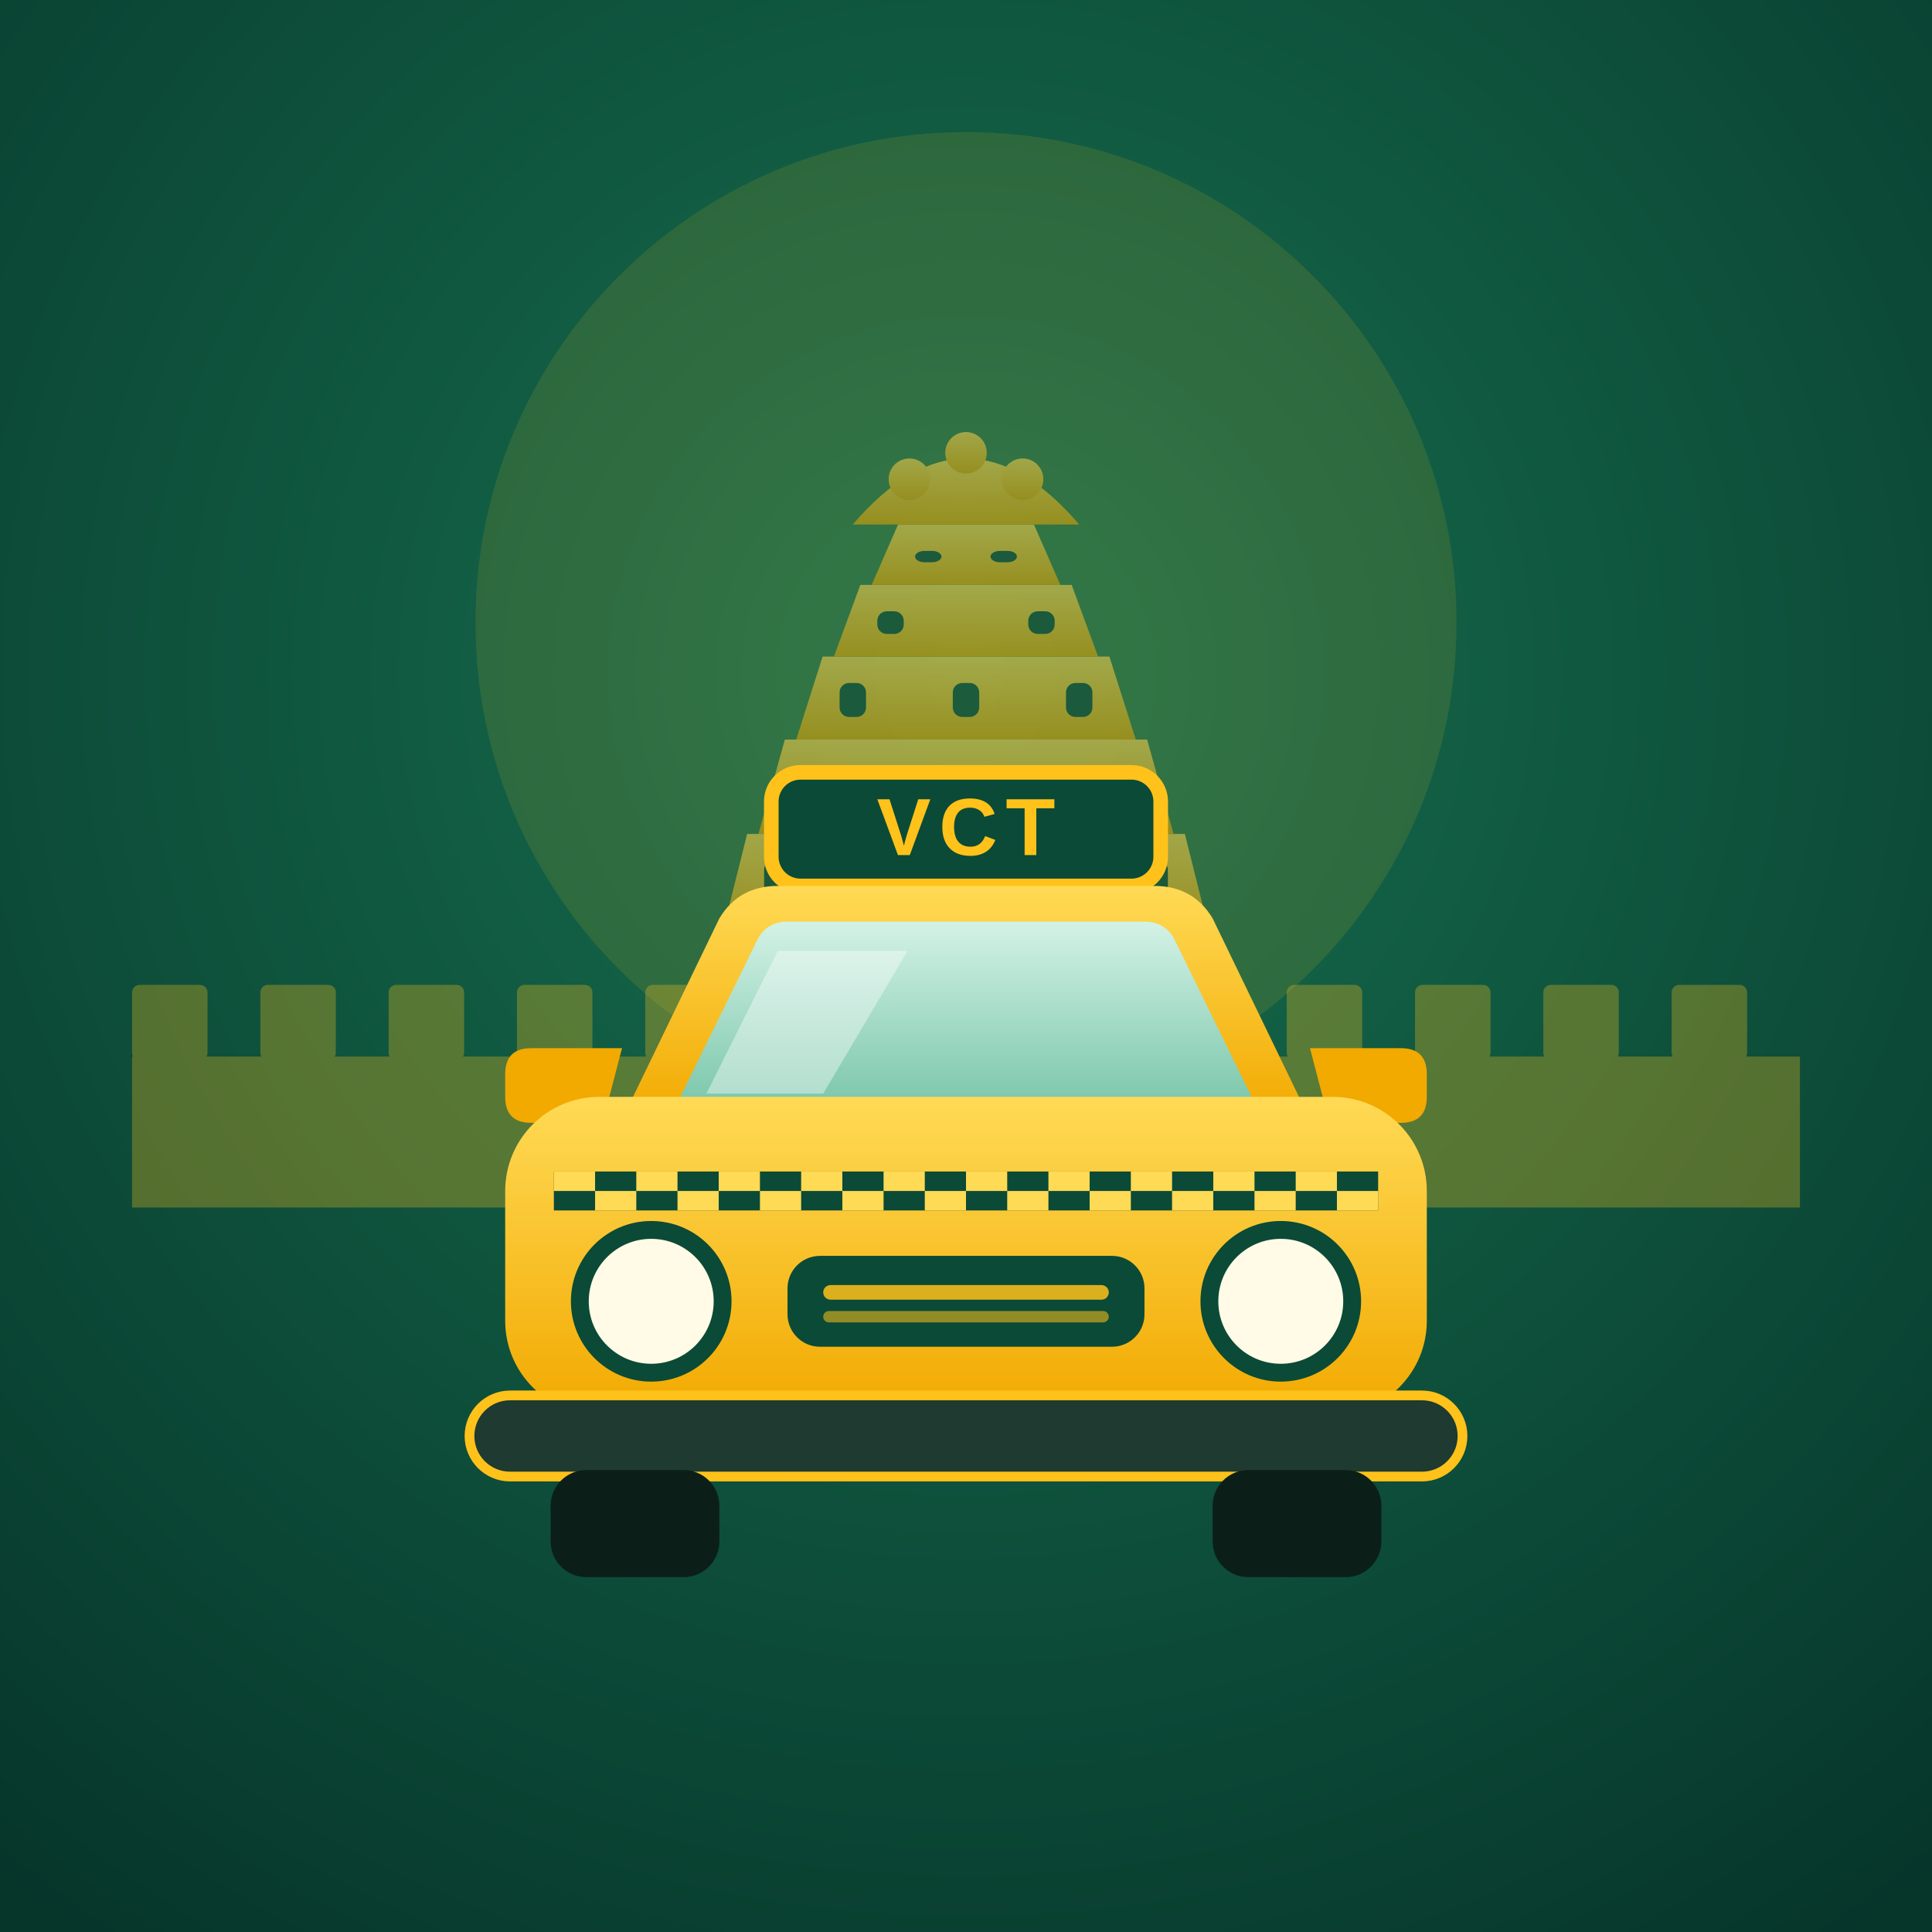
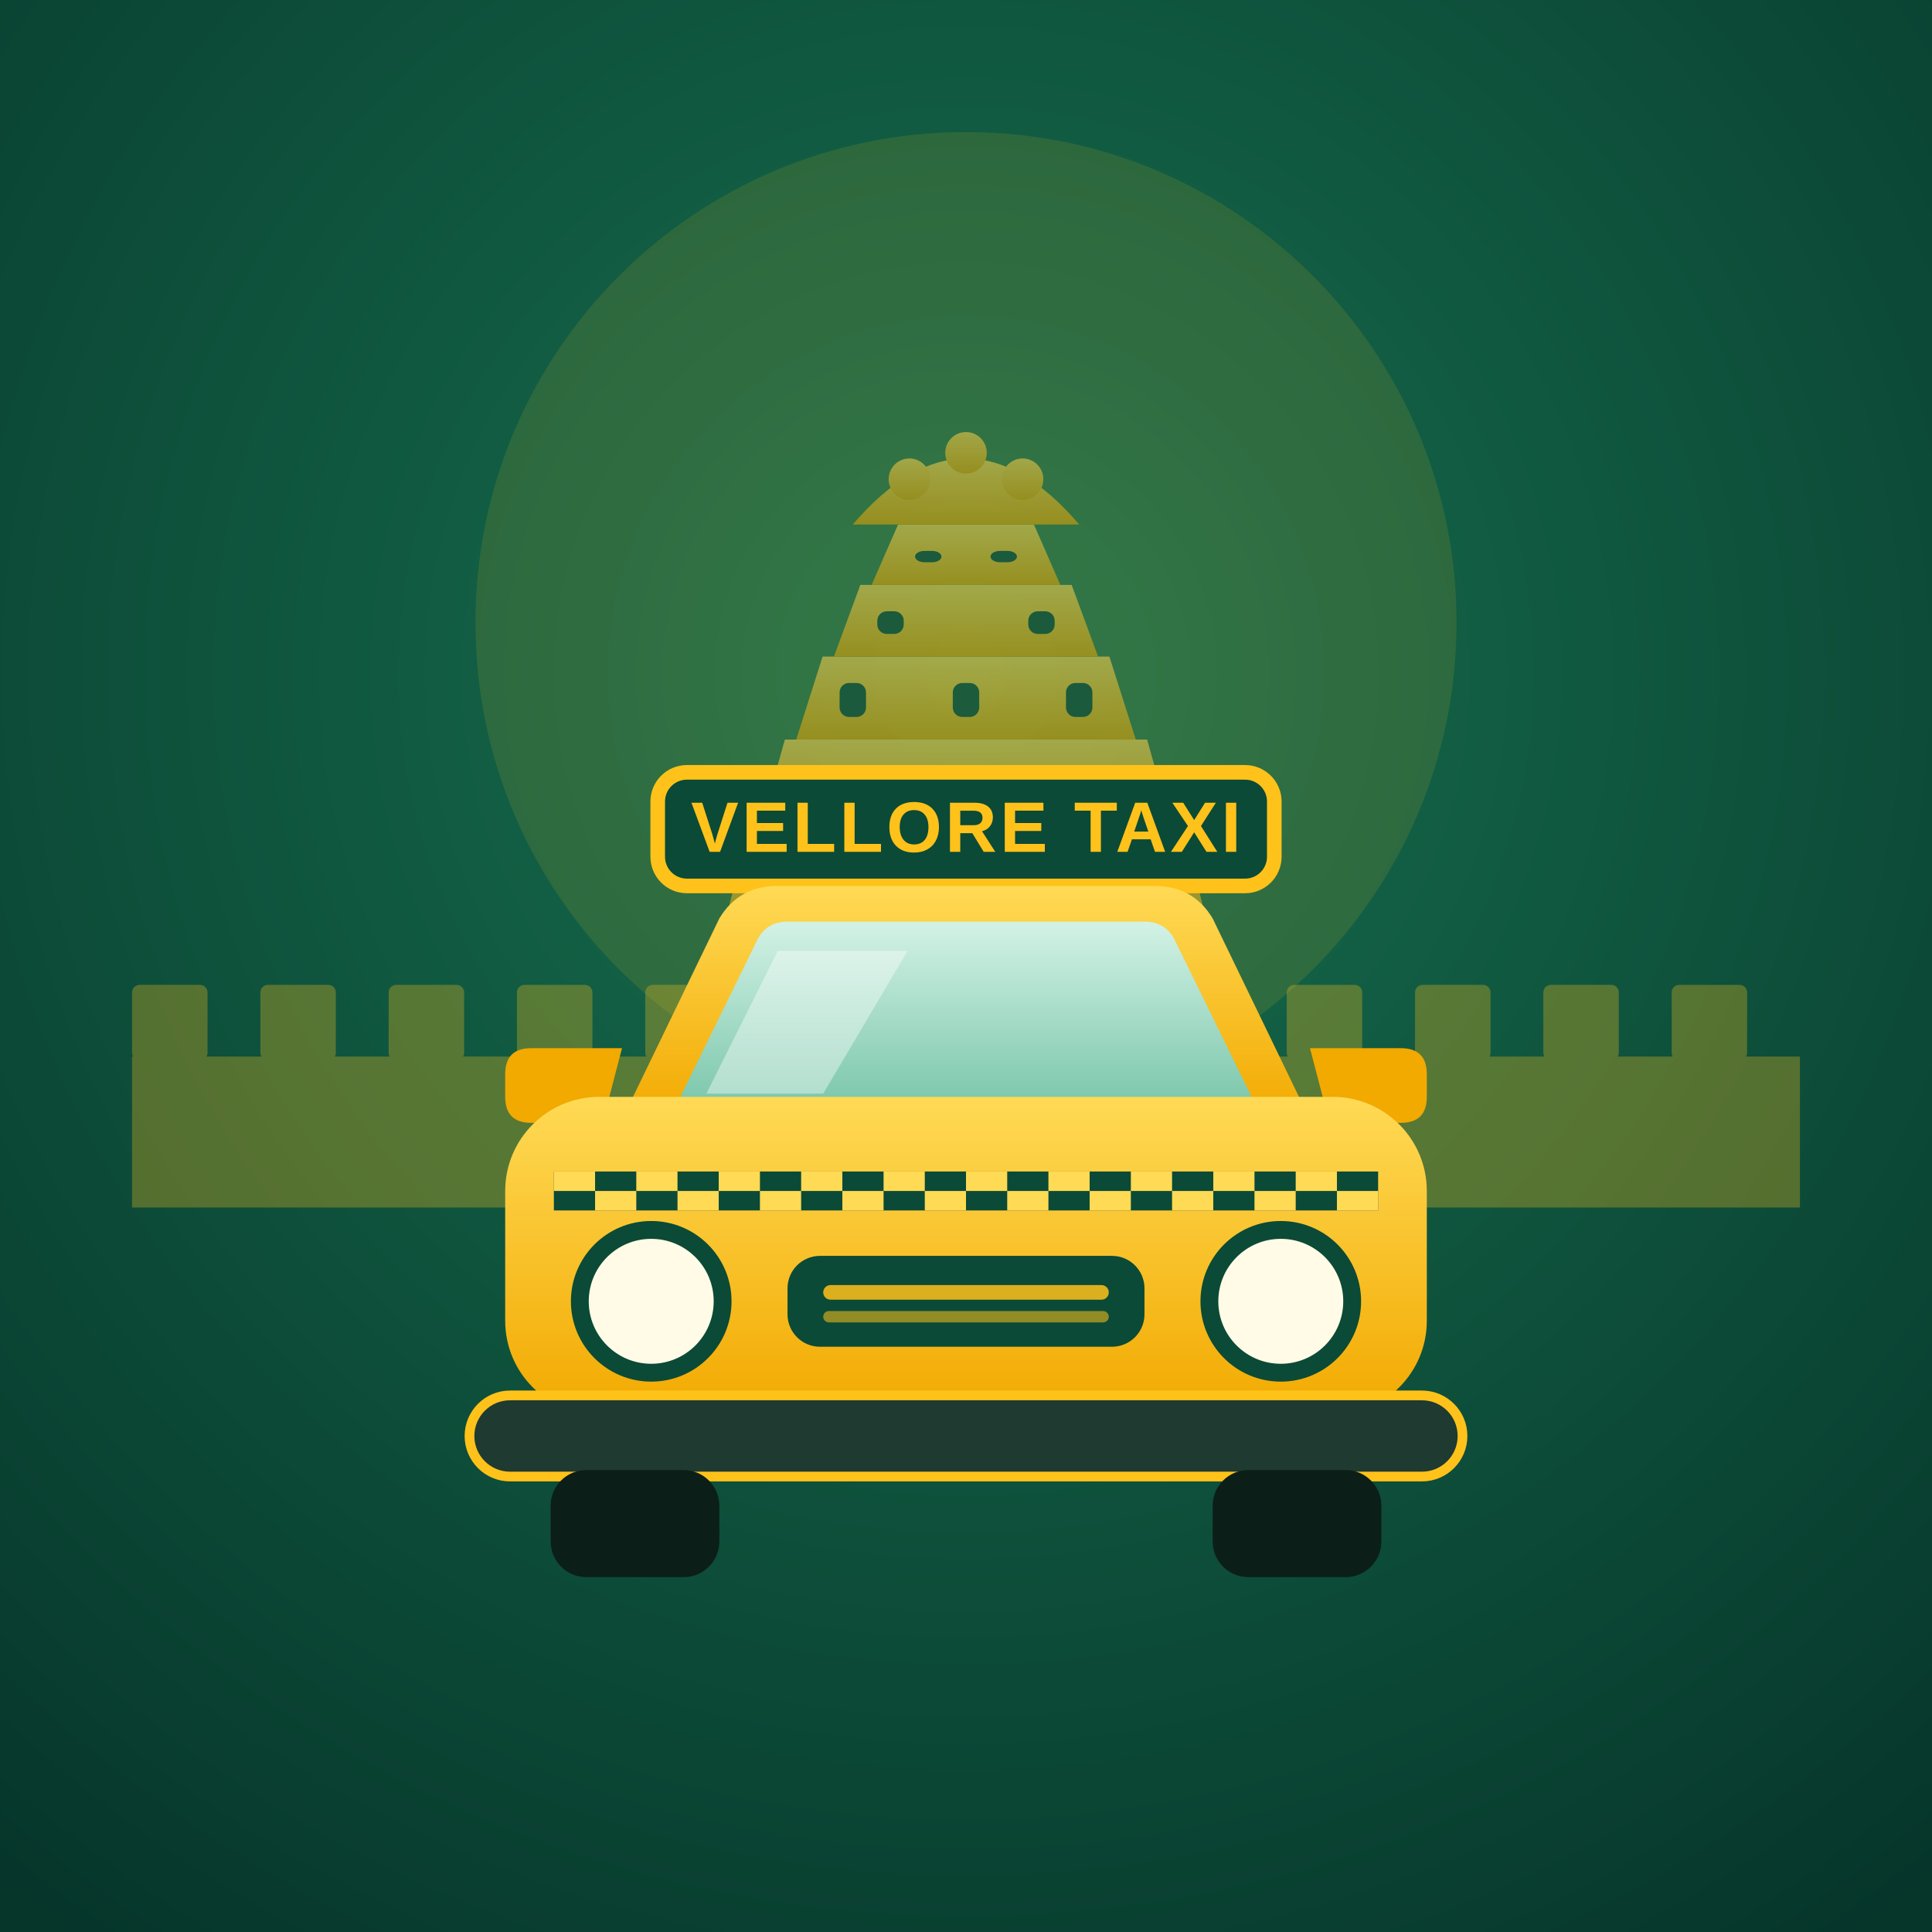
<svg xmlns="http://www.w3.org/2000/svg" width="1024" height="1024" viewBox="0 0 1024 1024">
  <defs>
    <radialGradient id="bg" cx="50%" cy="35%" r="80%">
      <stop offset="0" stop-color="#17704F" />
      <stop offset="1" stop-color="#06352A" />
    </radialGradient>
    <linearGradient id="body" x1="0" y1="0" x2="0" y2="1">
      <stop offset="0" stop-color="#FFDA55" />
      <stop offset="1" stop-color="#F2A900" />
    </linearGradient>
    <linearGradient id="glass" x1="0" y1="0" x2="0" y2="1">
      <stop offset="0" stop-color="#D3F2E6" />
      <stop offset="1" stop-color="#7CC7AC" />
    </linearGradient>
    <linearGradient id="gop" x1="0" y1="0" x2="0" y2="1">
      <stop offset="0" stop-color="#FFD24D" />
      <stop offset="1" stop-color="#E9A400" />
    </linearGradient>
  </defs>
  <rect width="1024" height="1024" fill="url(#bg)" />
  <circle cx="512" cy="330" r="260" fill="#FFC21A" opacity=".12" />
  <g fill="url(#gop)" opacity=".55">
    <path d="M362.0 560 L376.0 498 L648.0 498 L662.0 560 Z" />
    <rect x="385" y="512" width="14" height="36" rx="5" fill="#0A4433" />
    <rect x="445" y="512" width="14" height="36" rx="5" fill="#0A4433" />
    <rect x="505" y="512" width="14" height="36" rx="5" fill="#0A4433" />
    <rect x="565" y="512" width="14" height="36" rx="5" fill="#0A4433" />
    <rect x="625" y="512" width="14" height="36" rx="5" fill="#0A4433" />
    <path d="M382.0 498 L396.0 442 L628.0 442 L642.0 498 Z" />
    <rect x="405" y="456" width="14" height="30" rx="5" fill="#0A4433" />
    <rect x="455" y="456" width="14" height="30" rx="5" fill="#0A4433" />
    <rect x="505" y="456" width="14" height="30" rx="5" fill="#0A4433" />
    <rect x="555" y="456" width="14" height="30" rx="5" fill="#0A4433" />
    <rect x="605" y="456" width="14" height="30" rx="5" fill="#0A4433" />
    <path d="M402.0 442 L416.0 392 L608.0 392 L622.0 442 Z" />
    <rect x="425" y="406" width="14" height="24" rx="5" fill="#0A4433" />
    <rect x="478" y="406" width="14" height="24" rx="5" fill="#0A4433" />
    <rect x="532" y="406" width="14" height="24" rx="5" fill="#0A4433" />
    <rect x="585" y="406" width="14" height="24" rx="5" fill="#0A4433" />
    <path d="M422.0 392 L436.0 348 L588.0 348 L602.0 392 Z" />
    <rect x="445" y="362" width="14" height="18" rx="5" fill="#0A4433" />
    <rect x="505" y="362" width="14" height="18" rx="5" fill="#0A4433" />
    <rect x="565" y="362" width="14" height="18" rx="5" fill="#0A4433" />
    <path d="M442.0 348 L456.0 310 L568.0 310 L582.0 348 Z" />
    <rect x="465" y="324" width="14" height="12" rx="5" fill="#0A4433" />
    <rect x="545" y="324" width="14" height="12" rx="5" fill="#0A4433" />
    <path d="M462.0 310 L476.0 278 L548.0 278 L562.0 310 Z" />
    <rect x="485" y="292" width="14" height="6" rx="5" fill="#0A4433" />
    <rect x="525" y="292" width="14" height="6" rx="5" fill="#0A4433" />
    <path d="M452 278 Q512 208 572 278 Z" />
    <circle cx="482" cy="254" r="11" />
    <circle cx="512" cy="240" r="11" />
    <circle cx="542" cy="254" r="11" />
  </g>
  <g fill="#FFC21A" opacity=".30">
    <path d="M70 560 h884 v80 h-884z" />
    <rect x="70" y="522" width="40" height="40" rx="4" />
    <rect x="138" y="522" width="40" height="40" rx="4" />
    <rect x="206" y="522" width="40" height="40" rx="4" />
    <rect x="274" y="522" width="40" height="40" rx="4" />
    <rect x="342" y="522" width="40" height="40" rx="4" />
    <rect x="410" y="522" width="40" height="40" rx="4" />
    <rect x="478" y="522" width="40" height="40" rx="4" />
    <rect x="546" y="522" width="40" height="40" rx="4" />
    <rect x="614" y="522" width="40" height="40" rx="4" />
    <rect x="682" y="522" width="40" height="40" rx="4" />
    <rect x="750" y="522" width="40" height="40" rx="4" />
    <rect x="818" y="522" width="40" height="40" rx="4" />
    <rect x="886" y="522" width="40" height="40" rx="4" />
  </g>
  <g transform="translate(512 0) scale(.86) translate(-512 40)">
-     <rect x="392" y="436" width="240" height="70" rx="18" fill="#0B4A36" stroke="#FFC21A" stroke-width="9" />
-     <text x="512" y="487" font-family="Arial Black, Arial, sans-serif" font-weight="900" font-size="50" fill="#FFC21A" text-anchor="middle" letter-spacing="5">VCT</text>
+     <rect x="322" y="436" width="380" height="70" rx="18" fill="#0B4A36" stroke="#FFC21A" stroke-width="9" />
+     <text x="512" y="485" font-family="Arial Black, Arial, sans-serif" font-weight="900" font-size="44" fill="#FFC21A" text-anchor="middle" letter-spacing="2">VELLORE TAXI</text>
    <path d="M300 650 L360 526 Q372 506 396 506 L628 506 Q652 506 664 526 L724 650 Z" fill="url(#body)" />
    <path d="M334 640 L384 538 Q390 528 402 528 L622 528 Q634 528 640 538 L690 640 Z" fill="url(#glass)" />
    <path d="M352 634 L396 546 L476 546 L424 634 Z" fill="#fff" opacity=".4" />
    <path d="M300 606 h-56 q-16 0 -16 16 v14 q0 16 16 16 h44z" fill="#F2A900" />
    <path d="M724 606 h56 q16 0 16 16 v14 q0 16 -16 16 h-44z" fill="#F2A900" />
    <rect x="228" y="636" width="568" height="196" rx="58" fill="url(#body)" />
    <rect x="258" y="682" width="508" height="24" fill="#0B4A36" />
    <g fill="#FFDA55">
      <rect x="258.0" y="682" width="25.4" height="12" />
      <rect x="283.4" y="694" width="25.4" height="12" />
      <rect x="308.8" y="682" width="25.4" height="12" />
      <rect x="334.2" y="694" width="25.4" height="12" />
      <rect x="359.6" y="682" width="25.4" height="12" />
      <rect x="385.0" y="694" width="25.4" height="12" />
      <rect x="410.4" y="682" width="25.4" height="12" />
      <rect x="435.8" y="694" width="25.4" height="12" />
      <rect x="461.2" y="682" width="25.4" height="12" />
      <rect x="486.6" y="694" width="25.4" height="12" />
      <rect x="512.0" y="682" width="25.4" height="12" />
      <rect x="537.4" y="694" width="25.4" height="12" />
      <rect x="562.8" y="682" width="25.4" height="12" />
      <rect x="588.2" y="694" width="25.4" height="12" />
      <rect x="613.6" y="682" width="25.4" height="12" />
      <rect x="639.0" y="694" width="25.4" height="12" />
      <rect x="664.4" y="682" width="25.4" height="12" />
      <rect x="689.8" y="694" width="25.4" height="12" />
      <rect x="715.2" y="682" width="25.4" height="12" />
      <rect x="740.6" y="694" width="25.4" height="12" />
    </g>
    <circle cx="318" cy="762" r="44" fill="#FFFBE6" stroke="#0B4A36" stroke-width="11" />
    <circle cx="706" cy="762" r="44" fill="#FFFBE6" stroke="#0B4A36" stroke-width="11" />
    <rect x="402" y="734" width="220" height="56" rx="20" fill="#0B4A36" />
    <rect x="424" y="752" width="176" height="9" rx="4.5" fill="#FFC21A" opacity=".85" />
    <rect x="424" y="768" width="176" height="7" rx="3.5" fill="#FFC21A" opacity=".55" />
    <rect x="206" y="820" width="612" height="50" rx="25" fill="#1E3A31" stroke="#FFC21A" stroke-width="6" />
    <rect x="256" y="866" width="104" height="66" rx="22" fill="#0B1F18" />
    <rect x="664" y="866" width="104" height="66" rx="22" fill="#0B1F18" />
  </g>
</svg>
